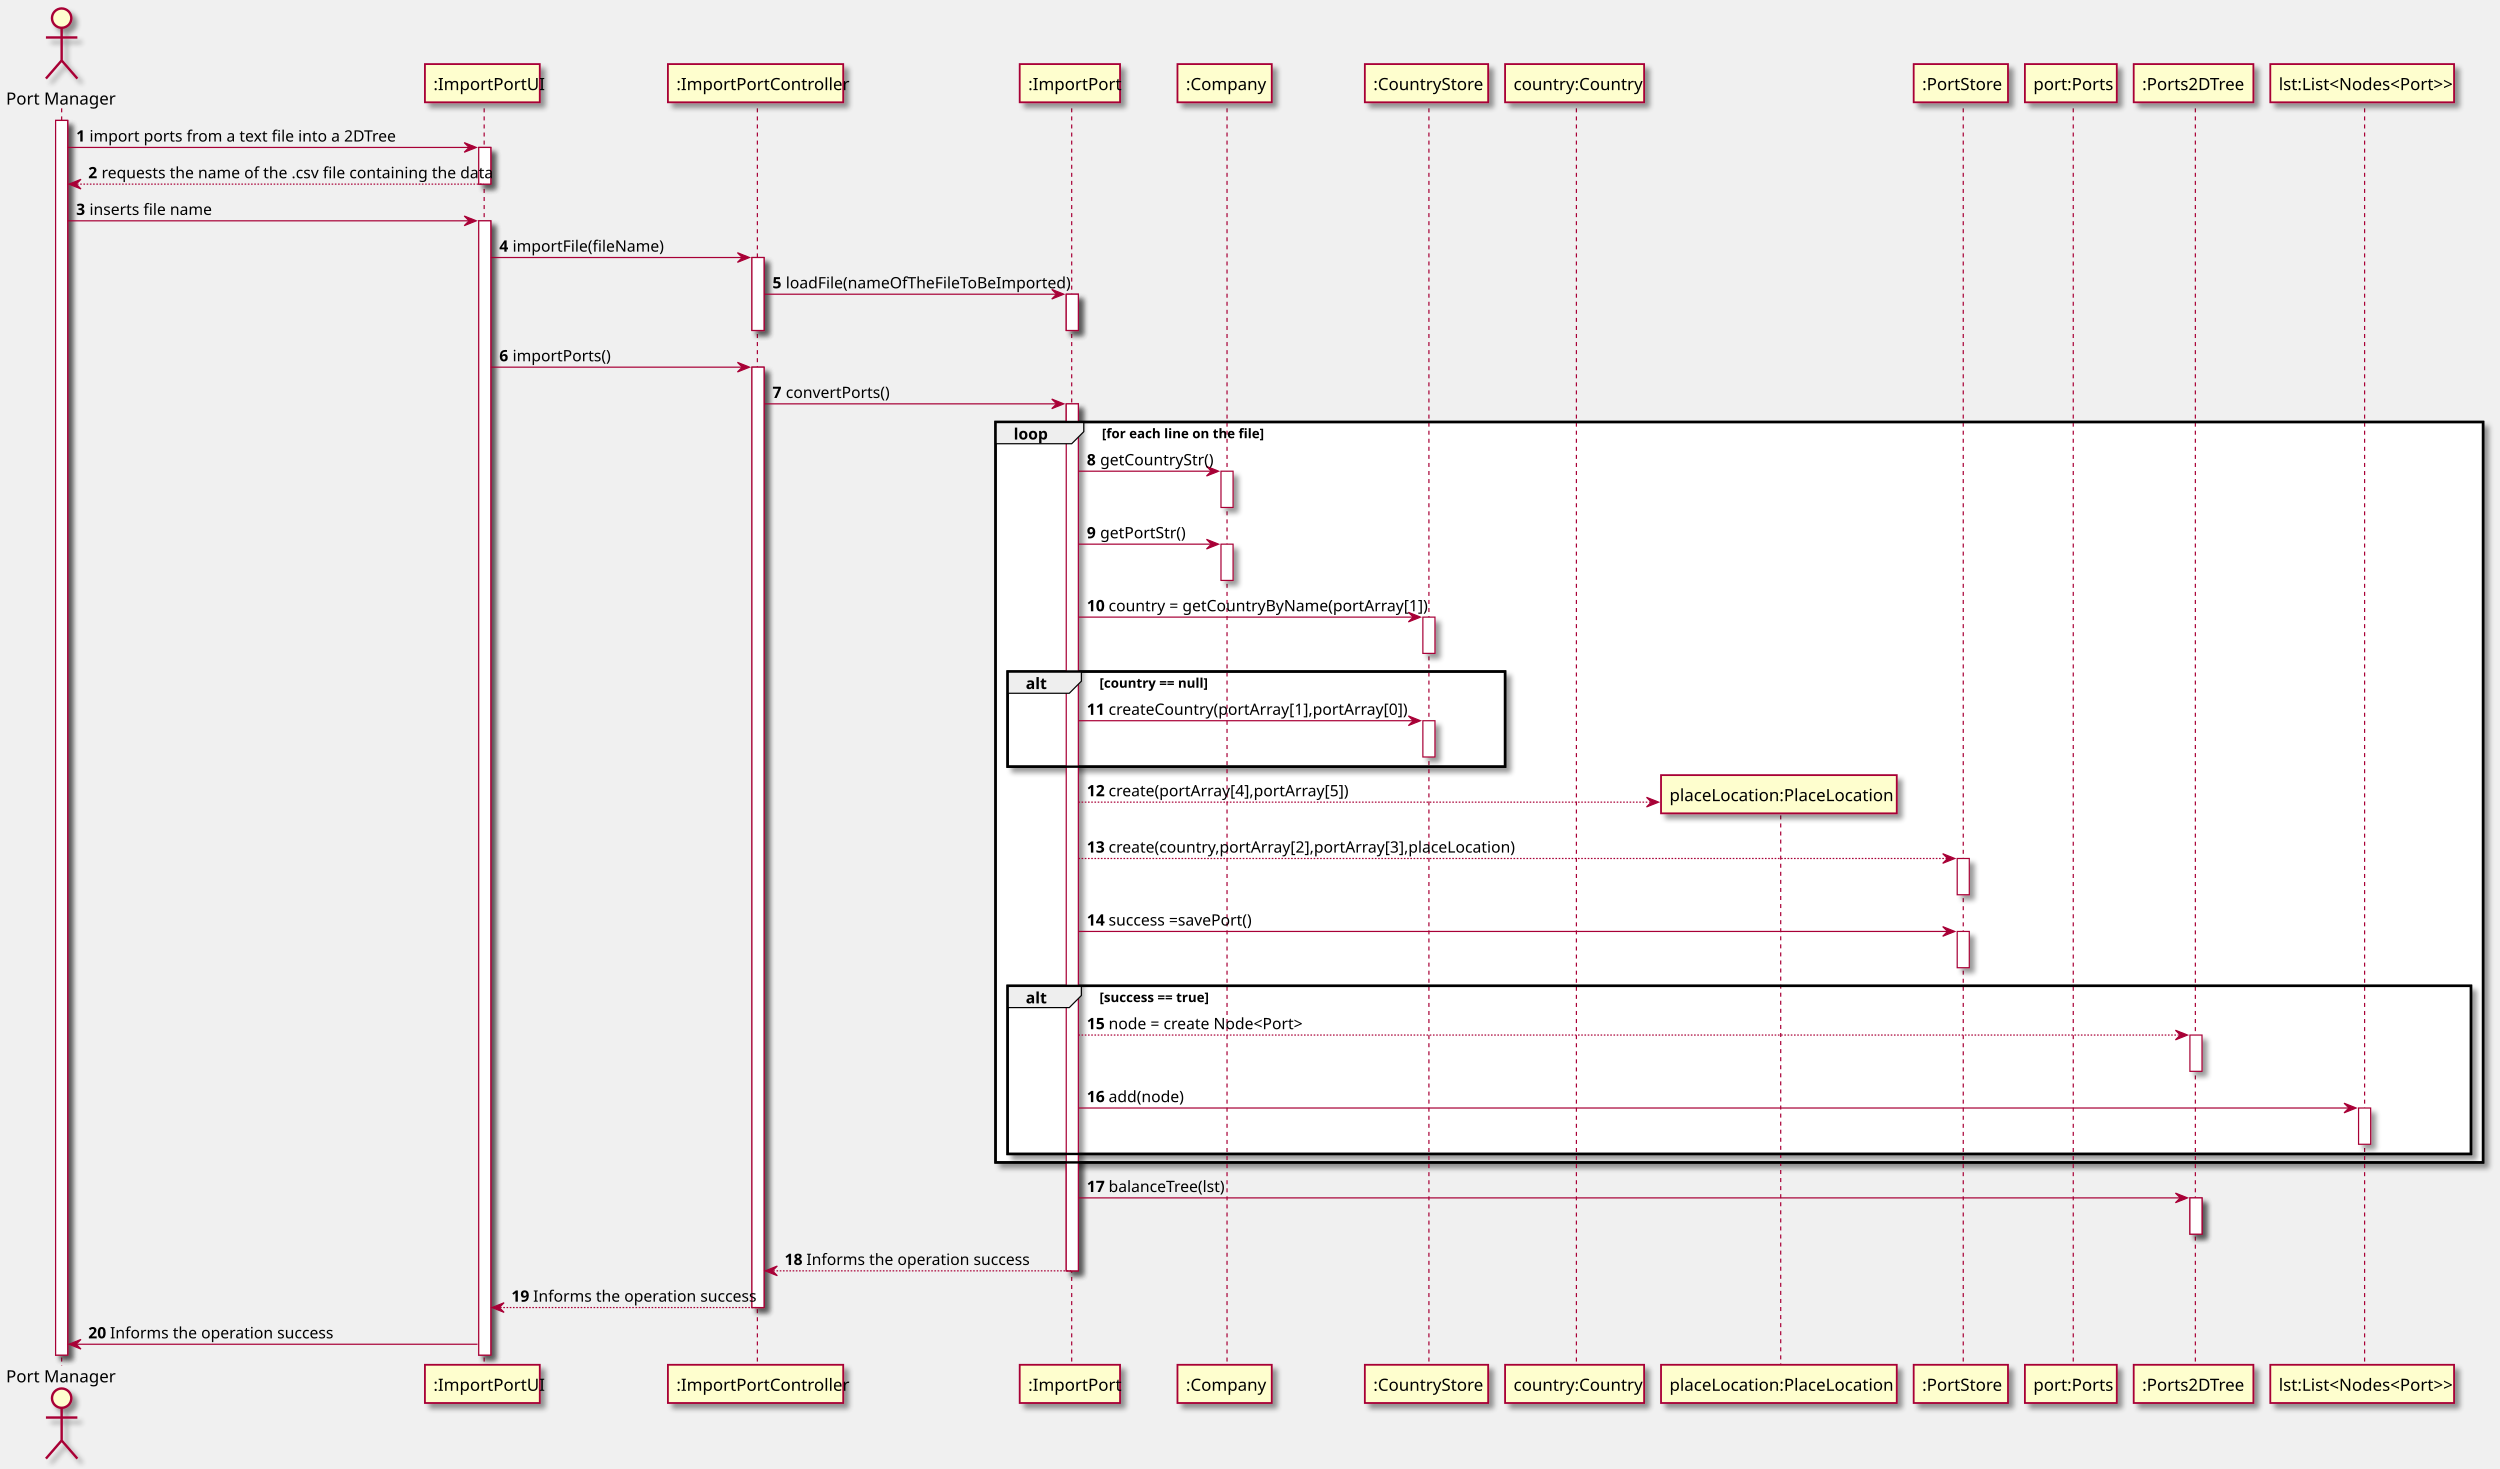
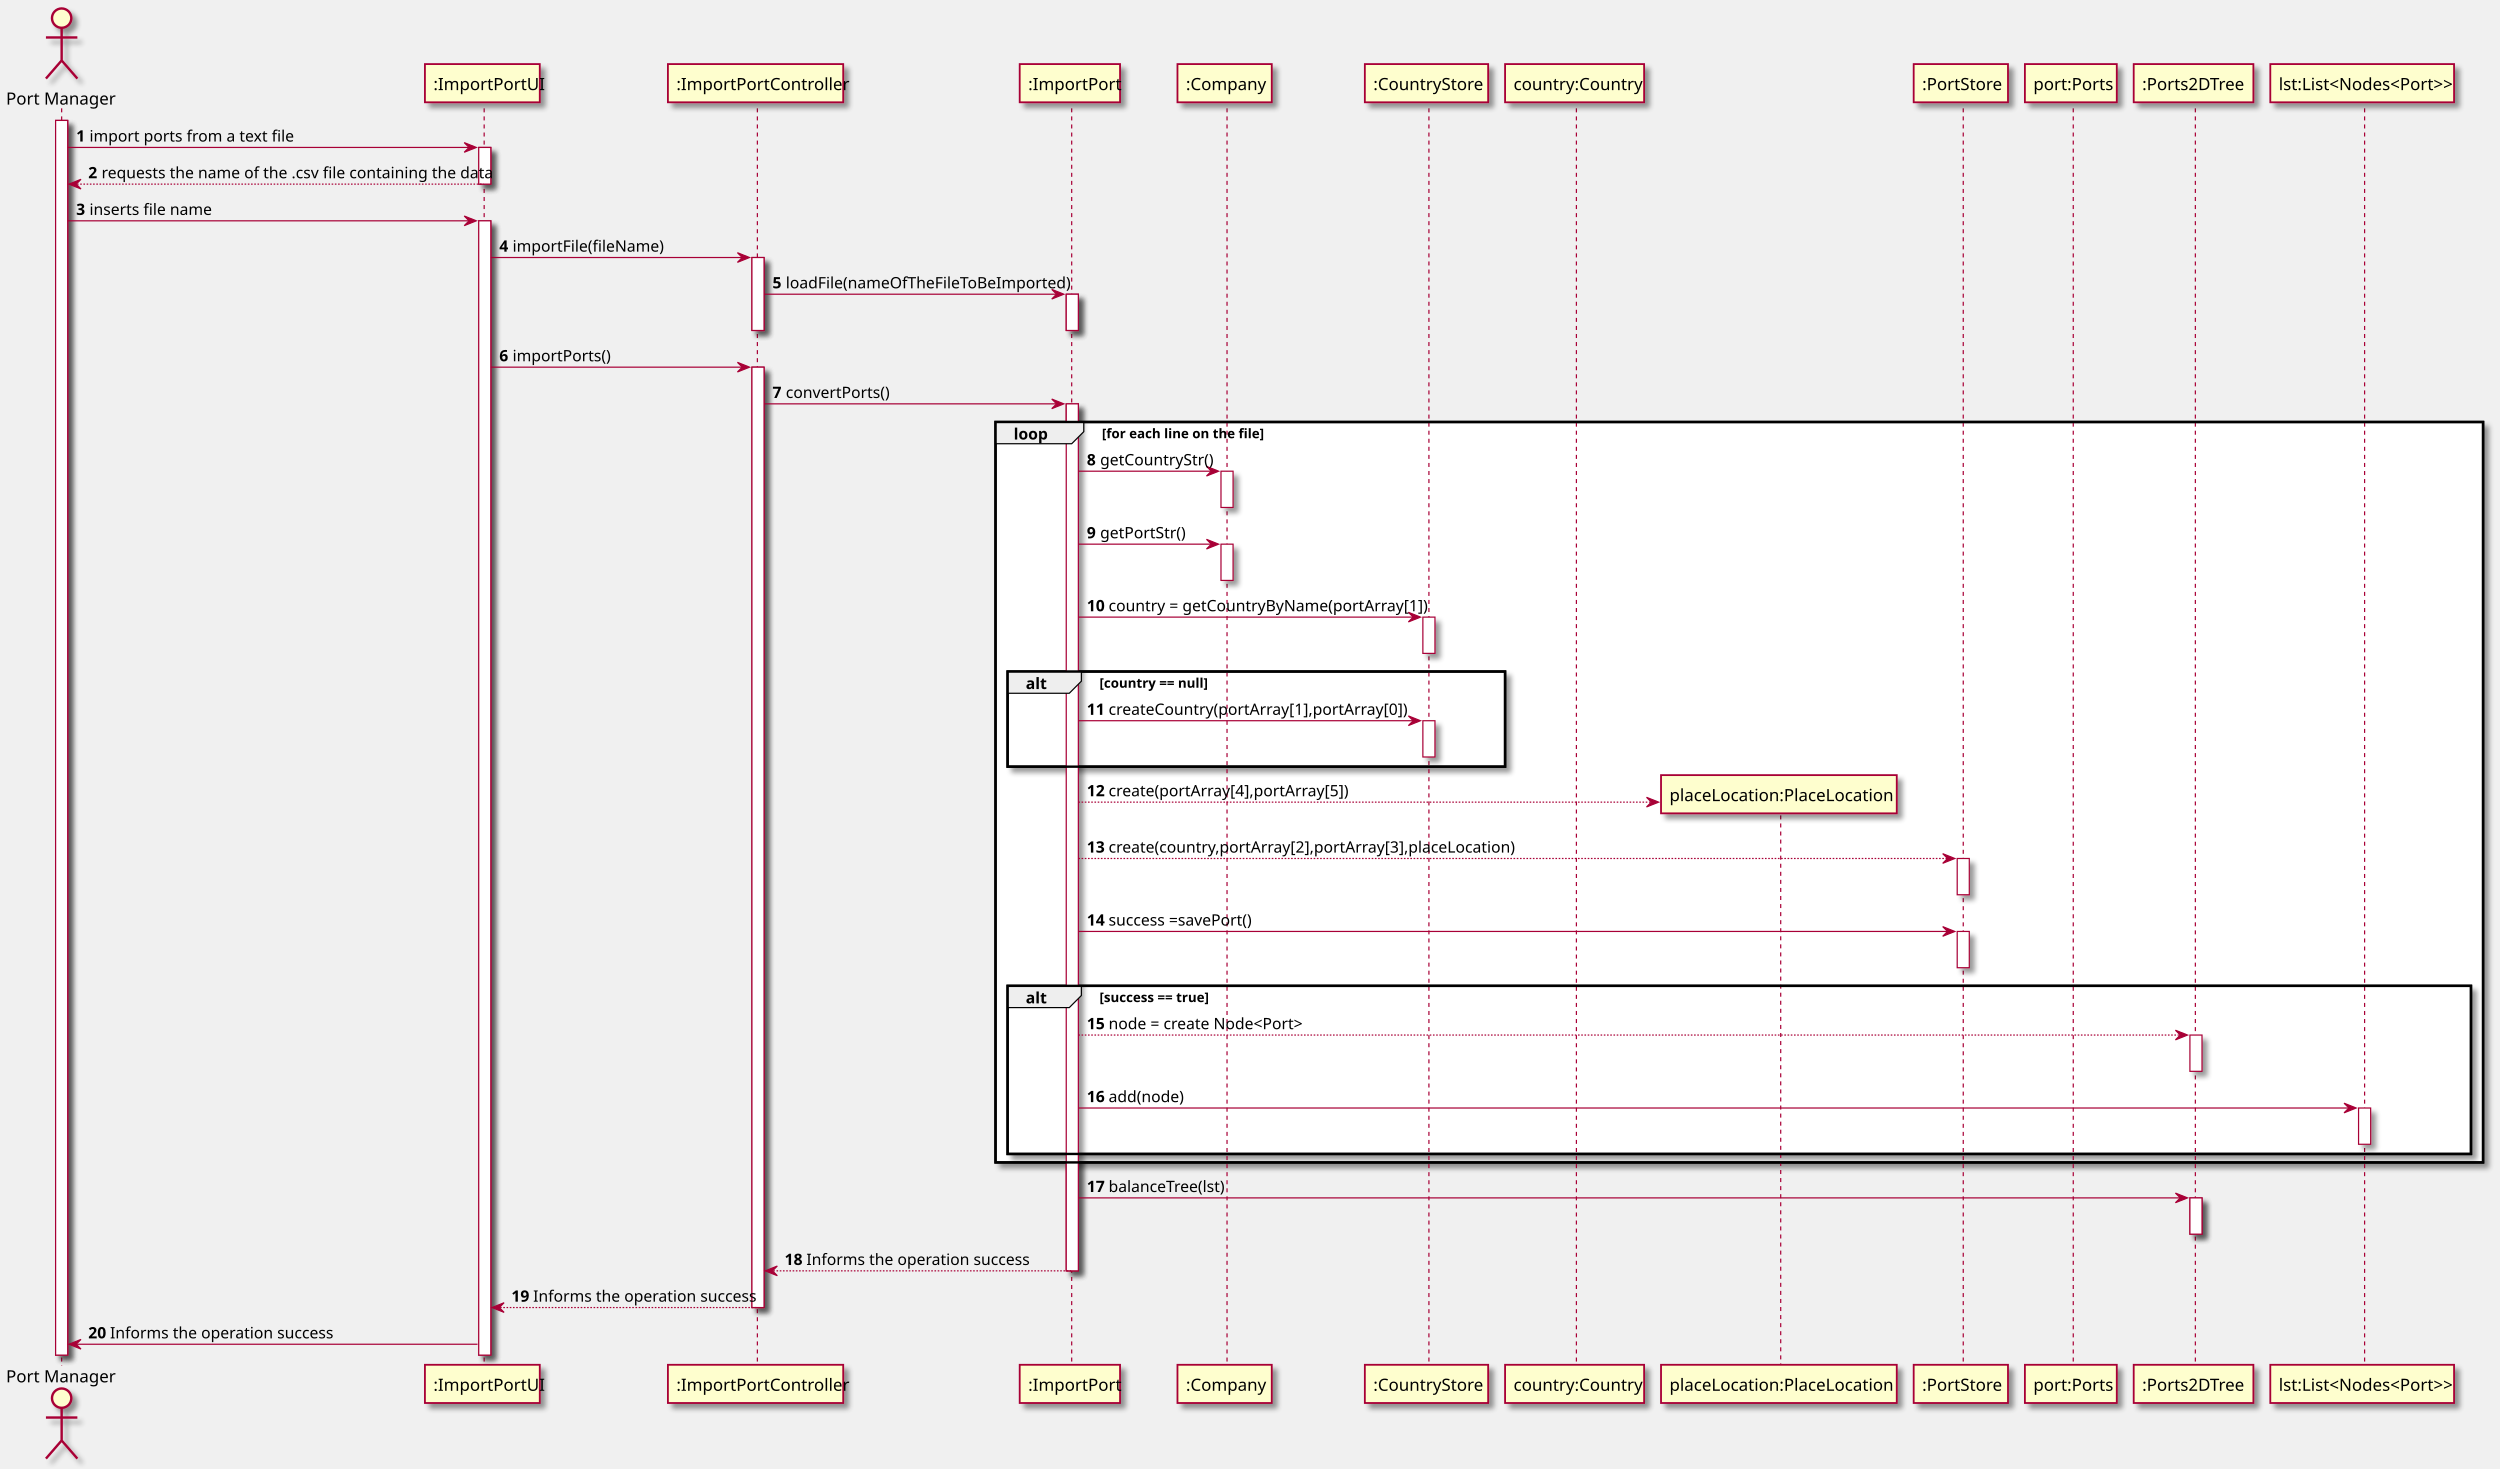
<svg xmlns="http://www.w3.org/2000/svg" contentScriptType="application/ecmascript" contentStyleType="text/css" height="1822.5px" preserveAspectRatio="none" style="width:3102px;height:1822px;" version="1.1" viewBox="0 0 3102 1822" width="3102px" zoomAndPan="magnify">
  <defs>
-     <filter height="300%" id="fve5o2bf46f5r" width="300%" x="-1" y="-1">
+     <filter height="300%" id="f1p1z1nt3ghb66" width="300%" x="-1" y="-1">
      <feGaussianBlur result="blurOut" stdDeviation="3.0" />
      <feColorMatrix in="blurOut" result="blurOut2" type="matrix" values="0 0 0 0 0 0 0 0 0 0 0 0 0 0 0 0 0 0 .4 0" />
      <feOffset dx="6.0" dy="6.0" in="blurOut2" result="blurOut3" />
      <feBlend in="SourceGraphic" in2="blurOut3" mode="normal" />
    </filter>
  </defs>
  <g>
-     <rect fill="#FFFFFF" filter="url(#fve5o2bf46f5r)" height="1532.016" style="stroke:#A80036;stroke-width:1.5;" width="15" x="69" y="149.414" />
-     <rect fill="#FFFFFF" filter="url(#fve5o2bf46f5r)" height="45.527" style="stroke:#A80036;stroke-width:1.5;" width="15" x="594" y="182.941" />
-     <rect fill="#FFFFFF" filter="url(#fve5o2bf46f5r)" height="1407.434" style="stroke:#A80036;stroke-width:1.5;" width="15" x="594" y="273.996" />
-     <rect fill="#FFFFFF" filter="url(#fve5o2bf46f5r)" height="90.527" style="stroke:#A80036;stroke-width:1.5;" width="15" x="933" y="319.523" />
-     <rect fill="#FFFFFF" filter="url(#fve5o2bf46f5r)" height="1166.824" style="stroke:#A80036;stroke-width:1.5;" width="15" x="933" y="455.578" />
-     <rect fill="#FFFFFF" filter="url(#fve5o2bf46f5r)" height="45" style="stroke:#A80036;stroke-width:1.5;" width="15" x="1323" y="365.051" />
-     <rect fill="#FFFFFF" filter="url(#fve5o2bf46f5r)" height="1075.77" style="stroke:#A80036;stroke-width:1.5;" width="15" x="1323" y="501.106" />
-     <rect fill="#FFFFFF" filter="url(#fve5o2bf46f5r)" height="45" style="stroke:#A80036;stroke-width:1.5;" width="15" x="1515" y="584.66" />
-     <rect fill="#FFFFFF" filter="url(#fve5o2bf46f5r)" height="45" style="stroke:#A80036;stroke-width:1.5;" width="15" x="1515" y="675.188" />
-     <rect fill="#FFFFFF" filter="url(#fve5o2bf46f5r)" height="45" style="stroke:#A80036;stroke-width:1.5;" width="15" x="1765.5" y="765.715" />
-     <rect fill="#FFFFFF" filter="url(#fve5o2bf46f5r)" height="45" style="stroke:#A80036;stroke-width:1.5;" width="15" x="1765.5" y="894.269" />
-     <rect fill="#FFFFFF" filter="url(#fve5o2bf46f5r)" height="45" style="stroke:#A80036;stroke-width:1.5;" width="15" x="2428.5" y="1065.211" />
-     <rect fill="#FFFFFF" filter="url(#fve5o2bf46f5r)" height="45" style="stroke:#A80036;stroke-width:1.5;" width="15" x="2428.5" y="1155.738" />
-     <rect fill="#FFFFFF" filter="url(#fve5o2bf46f5r)" height="45" style="stroke:#A80036;stroke-width:1.5;" width="15" x="2717.25" y="1284.293" />
-     <rect fill="#FFFFFF" filter="url(#fve5o2bf46f5r)" height="45" style="stroke:#A80036;stroke-width:1.5;" width="15" x="2717.25" y="1486.348" />
-     <rect fill="#FFFFFF" filter="url(#fve5o2bf46f5r)" height="45" style="stroke:#A80036;stroke-width:1.5;" width="15" x="2926.5" y="1374.82" />
-     <rect fill="#FFFFFF" filter="url(#fve5o2bf46f5r)" height="918.715" style="stroke:#000000;stroke-width:3.0;" width="1845.75" x="1235.25" y="523.606" />
-     <rect fill="#FFFFFF" filter="url(#fve5o2bf46f5r)" height="118.055" style="stroke:#000000;stroke-width:3.0;" width="617.25" x="1250.25" y="833.215" />
-     <rect fill="#FFFFFF" filter="url(#fve5o2bf46f5r)" height="208.582" style="stroke:#000000;stroke-width:3.0;" width="1815.75" x="1250.25" y="1223.238" />
+     <rect fill="#FFFFFF" filter="url(#f1p1z1nt3ghb66)" height="1532.016" style="stroke:#A80036;stroke-width:1.5;" width="15" x="69" y="149.414" />
+     <rect fill="#FFFFFF" filter="url(#f1p1z1nt3ghb66)" height="45.527" style="stroke:#A80036;stroke-width:1.5;" width="15" x="594" y="182.941" />
+     <rect fill="#FFFFFF" filter="url(#f1p1z1nt3ghb66)" height="1407.434" style="stroke:#A80036;stroke-width:1.5;" width="15" x="594" y="273.996" />
+     <rect fill="#FFFFFF" filter="url(#f1p1z1nt3ghb66)" height="90.527" style="stroke:#A80036;stroke-width:1.5;" width="15" x="933" y="319.523" />
+     <rect fill="#FFFFFF" filter="url(#f1p1z1nt3ghb66)" height="1166.824" style="stroke:#A80036;stroke-width:1.5;" width="15" x="933" y="455.578" />
+     <rect fill="#FFFFFF" filter="url(#f1p1z1nt3ghb66)" height="45" style="stroke:#A80036;stroke-width:1.5;" width="15" x="1323" y="365.051" />
+     <rect fill="#FFFFFF" filter="url(#f1p1z1nt3ghb66)" height="1075.77" style="stroke:#A80036;stroke-width:1.5;" width="15" x="1323" y="501.106" />
+     <rect fill="#FFFFFF" filter="url(#f1p1z1nt3ghb66)" height="45" style="stroke:#A80036;stroke-width:1.5;" width="15" x="1515" y="584.66" />
+     <rect fill="#FFFFFF" filter="url(#f1p1z1nt3ghb66)" height="45" style="stroke:#A80036;stroke-width:1.5;" width="15" x="1515" y="675.188" />
+     <rect fill="#FFFFFF" filter="url(#f1p1z1nt3ghb66)" height="45" style="stroke:#A80036;stroke-width:1.5;" width="15" x="1765.5" y="765.715" />
+     <rect fill="#FFFFFF" filter="url(#f1p1z1nt3ghb66)" height="45" style="stroke:#A80036;stroke-width:1.5;" width="15" x="1765.5" y="894.269" />
+     <rect fill="#FFFFFF" filter="url(#f1p1z1nt3ghb66)" height="45" style="stroke:#A80036;stroke-width:1.5;" width="15" x="2428.5" y="1065.211" />
+     <rect fill="#FFFFFF" filter="url(#f1p1z1nt3ghb66)" height="45" style="stroke:#A80036;stroke-width:1.5;" width="15" x="2428.5" y="1155.738" />
+     <rect fill="#FFFFFF" filter="url(#f1p1z1nt3ghb66)" height="45" style="stroke:#A80036;stroke-width:1.5;" width="15" x="2717.25" y="1284.293" />
+     <rect fill="#FFFFFF" filter="url(#f1p1z1nt3ghb66)" height="45" style="stroke:#A80036;stroke-width:1.5;" width="15" x="2717.25" y="1486.348" />
+     <rect fill="#FFFFFF" filter="url(#f1p1z1nt3ghb66)" height="45" style="stroke:#A80036;stroke-width:1.5;" width="15" x="2926.5" y="1374.82" />
+     <rect fill="#FFFFFF" filter="url(#f1p1z1nt3ghb66)" height="918.715" style="stroke:#000000;stroke-width:3.0;" width="1845.75" x="1235.25" y="523.606" />
+     <rect fill="#FFFFFF" filter="url(#f1p1z1nt3ghb66)" height="118.055" style="stroke:#000000;stroke-width:3.0;" width="617.25" x="1250.25" y="833.215" />
+     <rect fill="#FFFFFF" filter="url(#f1p1z1nt3ghb66)" height="208.582" style="stroke:#000000;stroke-width:3.0;" width="1815.75" x="1250.25" y="1223.238" />
    <line style="stroke:#A80036;stroke-width:1.5;stroke-dasharray:5.0,5.0;" x1="76.5" x2="76.5" y1="134.414" y2="1694.93" />
    <line style="stroke:#A80036;stroke-width:1.5;stroke-dasharray:5.0,5.0;" x1="600.75" x2="600.75" y1="134.414" y2="1694.93" />
    <line style="stroke:#A80036;stroke-width:1.5;stroke-dasharray:5.0,5.0;" x1="939.75" x2="939.75" y1="134.414" y2="1694.93" />
    <line style="stroke:#A80036;stroke-width:1.5;stroke-dasharray:5.0,5.0;" x1="1329.75" x2="1329.75" y1="134.414" y2="1694.93" />
    <line style="stroke:#A80036;stroke-width:1.5;stroke-dasharray:5.0,5.0;" x1="1522.5" x2="1522.5" y1="134.414" y2="1694.93" />
    <line style="stroke:#A80036;stroke-width:1.5;stroke-dasharray:5.0,5.0;" x1="1773" x2="1773" y1="134.414" y2="1694.93" />
    <line style="stroke:#A80036;stroke-width:1.5;stroke-dasharray:5.0,5.0;" x1="1956" x2="1956" y1="134.414" y2="1694.93" />
    <line style="stroke:#A80036;stroke-width:1.5;stroke-dasharray:5.0,5.0;" x1="2209.5" x2="2209.5" y1="1011.727" y2="1694.93" />
    <line style="stroke:#A80036;stroke-width:1.5;stroke-dasharray:5.0,5.0;" x1="2436" x2="2436" y1="134.414" y2="1694.93" />
    <line style="stroke:#A80036;stroke-width:1.5;stroke-dasharray:5.0,5.0;" x1="2572.5" x2="2572.5" y1="134.414" y2="1694.93" />
    <line style="stroke:#A80036;stroke-width:1.5;stroke-dasharray:5.0,5.0;" x1="2724" x2="2724" y1="134.414" y2="1694.93" />
    <line style="stroke:#A80036;stroke-width:1.5;stroke-dasharray:5.0,5.0;" x1="2934" x2="2934" y1="134.414" y2="1694.93" />
    <text fill="#000000" font-family="sans-serif" font-size="21" lengthAdjust="spacing" textLength="129" x="7.5" y="129.8">Port Manager</text>
-     <ellipse cx="76.5" cy="22.5" fill="#FEFECE" filter="url(#fve5o2bf46f5r)" rx="12" ry="12" style="stroke:#A80036;stroke-width:3.0;" />
-     <path d="M76.5,34.5 L76.5,75 M57,46.5 L96,46.5 M76.5,75 L57,97.5 M76.5,75 L96,97.5 " fill="none" filter="url(#fve5o2bf46f5r)" style="stroke:#A80036;stroke-width:3.0;" />
+     <ellipse cx="76.5" cy="22.5" fill="#FEFECE" filter="url(#f1p1z1nt3ghb66)" rx="12" ry="12" style="stroke:#A80036;stroke-width:3.0;" />
+     <path d="M76.5,34.5 L76.5,75 M57,46.5 L96,46.5 M76.5,75 L57,97.5 M76.5,75 L96,97.5 " fill="none" filter="url(#f1p1z1nt3ghb66)" style="stroke:#A80036;stroke-width:3.0;" />
    <text fill="#000000" font-family="sans-serif" font-size="21" lengthAdjust="spacing" textLength="129" x="7.5" y="1715.229">Port Manager</text>
-     <ellipse cx="76.5" cy="1734.844" fill="#FEFECE" filter="url(#fve5o2bf46f5r)" rx="12" ry="12" style="stroke:#A80036;stroke-width:3.0;" />
-     <path d="M76.5,1746.844 L76.5,1787.344 M57,1758.844 L96,1758.844 M76.5,1787.344 L57,1809.844 M76.5,1787.344 L96,1809.844 " fill="none" filter="url(#fve5o2bf46f5r)" style="stroke:#A80036;stroke-width:3.0;" />
-     <rect fill="#FEFECE" filter="url(#fve5o2bf46f5r)" height="47.414" style="stroke:#A80036;stroke-width:2.25;" width="142.5" x="527.25" y="79.5" />
+     <ellipse cx="76.5" cy="1734.844" fill="#FEFECE" filter="url(#f1p1z1nt3ghb66)" rx="12" ry="12" style="stroke:#A80036;stroke-width:3.0;" />
+     <path d="M76.5,1746.844 L76.5,1787.344 M57,1758.844 L96,1758.844 M76.5,1787.344 L57,1809.844 M76.5,1787.344 L96,1809.844 " fill="none" filter="url(#f1p1z1nt3ghb66)" style="stroke:#A80036;stroke-width:3.0;" />
+     <rect fill="#FEFECE" filter="url(#f1p1z1nt3ghb66)" height="47.414" style="stroke:#A80036;stroke-width:2.25;" width="142.5" x="527.25" y="79.5" />
    <text fill="#000000" font-family="sans-serif" font-size="21" lengthAdjust="spacing" textLength="121.5" x="537.75" y="111.8">:ImportPortUI</text>
-     <rect fill="#FEFECE" filter="url(#fve5o2bf46f5r)" height="47.414" style="stroke:#A80036;stroke-width:2.25;" width="142.5" x="527.25" y="1693.43" />
+     <rect fill="#FEFECE" filter="url(#f1p1z1nt3ghb66)" height="47.414" style="stroke:#A80036;stroke-width:2.25;" width="142.5" x="527.25" y="1693.43" />
    <text fill="#000000" font-family="sans-serif" font-size="21" lengthAdjust="spacing" textLength="121.5" x="537.75" y="1725.729">:ImportPortUI</text>
-     <rect fill="#FEFECE" filter="url(#fve5o2bf46f5r)" height="47.414" style="stroke:#A80036;stroke-width:2.25;" width="217.5" x="828.75" y="79.5" />
+     <rect fill="#FEFECE" filter="url(#f1p1z1nt3ghb66)" height="47.414" style="stroke:#A80036;stroke-width:2.25;" width="217.5" x="828.75" y="79.5" />
    <text fill="#000000" font-family="sans-serif" font-size="21" lengthAdjust="spacing" textLength="196.5" x="839.25" y="111.8">:ImportPortController</text>
-     <rect fill="#FEFECE" filter="url(#fve5o2bf46f5r)" height="47.414" style="stroke:#A80036;stroke-width:2.25;" width="217.5" x="828.75" y="1693.43" />
+     <rect fill="#FEFECE" filter="url(#f1p1z1nt3ghb66)" height="47.414" style="stroke:#A80036;stroke-width:2.25;" width="217.5" x="828.75" y="1693.43" />
    <text fill="#000000" font-family="sans-serif" font-size="21" lengthAdjust="spacing" textLength="196.5" x="839.25" y="1725.729">:ImportPortController</text>
-     <rect fill="#FEFECE" filter="url(#fve5o2bf46f5r)" height="47.414" style="stroke:#A80036;stroke-width:2.25;" width="124.5" x="1265.25" y="79.5" />
+     <rect fill="#FEFECE" filter="url(#f1p1z1nt3ghb66)" height="47.414" style="stroke:#A80036;stroke-width:2.25;" width="124.5" x="1265.25" y="79.5" />
    <text fill="#000000" font-family="sans-serif" font-size="21" lengthAdjust="spacing" textLength="103.5" x="1275.75" y="111.8">:ImportPort</text>
-     <rect fill="#FEFECE" filter="url(#fve5o2bf46f5r)" height="47.414" style="stroke:#A80036;stroke-width:2.25;" width="124.5" x="1265.25" y="1693.43" />
+     <rect fill="#FEFECE" filter="url(#f1p1z1nt3ghb66)" height="47.414" style="stroke:#A80036;stroke-width:2.25;" width="124.5" x="1265.25" y="1693.43" />
    <text fill="#000000" font-family="sans-serif" font-size="21" lengthAdjust="spacing" textLength="103.5" x="1275.75" y="1725.729">:ImportPort</text>
-     <rect fill="#FEFECE" filter="url(#fve5o2bf46f5r)" height="47.414" style="stroke:#A80036;stroke-width:2.25;" width="117" x="1461" y="79.5" />
+     <rect fill="#FEFECE" filter="url(#f1p1z1nt3ghb66)" height="47.414" style="stroke:#A80036;stroke-width:2.25;" width="117" x="1461" y="79.5" />
    <text fill="#000000" font-family="sans-serif" font-size="21" lengthAdjust="spacing" textLength="96" x="1471.5" y="111.8">:Company</text>
-     <rect fill="#FEFECE" filter="url(#fve5o2bf46f5r)" height="47.414" style="stroke:#A80036;stroke-width:2.25;" width="117" x="1461" y="1693.43" />
+     <rect fill="#FEFECE" filter="url(#f1p1z1nt3ghb66)" height="47.414" style="stroke:#A80036;stroke-width:2.25;" width="117" x="1461" y="1693.43" />
    <text fill="#000000" font-family="sans-serif" font-size="21" lengthAdjust="spacing" textLength="96" x="1471.5" y="1725.729">:Company</text>
-     <rect fill="#FEFECE" filter="url(#fve5o2bf46f5r)" height="47.414" style="stroke:#A80036;stroke-width:2.25;" width="153" x="1693.5" y="79.5" />
+     <rect fill="#FEFECE" filter="url(#f1p1z1nt3ghb66)" height="47.414" style="stroke:#A80036;stroke-width:2.25;" width="153" x="1693.5" y="79.5" />
    <text fill="#000000" font-family="sans-serif" font-size="21" lengthAdjust="spacing" textLength="132" x="1704" y="111.8">:CountryStore</text>
-     <rect fill="#FEFECE" filter="url(#fve5o2bf46f5r)" height="47.414" style="stroke:#A80036;stroke-width:2.25;" width="153" x="1693.5" y="1693.43" />
+     <rect fill="#FEFECE" filter="url(#f1p1z1nt3ghb66)" height="47.414" style="stroke:#A80036;stroke-width:2.25;" width="153" x="1693.5" y="1693.43" />
    <text fill="#000000" font-family="sans-serif" font-size="21" lengthAdjust="spacing" textLength="132" x="1704" y="1725.729">:CountryStore</text>
-     <rect fill="#FEFECE" filter="url(#fve5o2bf46f5r)" height="47.414" style="stroke:#A80036;stroke-width:2.25;" width="172.5" x="1867.5" y="79.5" />
+     <rect fill="#FEFECE" filter="url(#f1p1z1nt3ghb66)" height="47.414" style="stroke:#A80036;stroke-width:2.25;" width="172.5" x="1867.5" y="79.5" />
    <text fill="#000000" font-family="sans-serif" font-size="21" lengthAdjust="spacing" textLength="151.5" x="1878" y="111.8">country:Country</text>
-     <rect fill="#FEFECE" filter="url(#fve5o2bf46f5r)" height="47.414" style="stroke:#A80036;stroke-width:2.25;" width="172.5" x="1867.5" y="1693.43" />
+     <rect fill="#FEFECE" filter="url(#f1p1z1nt3ghb66)" height="47.414" style="stroke:#A80036;stroke-width:2.25;" width="172.5" x="1867.5" y="1693.43" />
    <text fill="#000000" font-family="sans-serif" font-size="21" lengthAdjust="spacing" textLength="151.5" x="1878" y="1725.729">country:Country</text>
-     <rect fill="#FEFECE" filter="url(#fve5o2bf46f5r)" height="47.414" style="stroke:#A80036;stroke-width:2.25;" width="292.5" x="2061" y="1693.43" />
+     <rect fill="#FEFECE" filter="url(#f1p1z1nt3ghb66)" height="47.414" style="stroke:#A80036;stroke-width:2.25;" width="292.5" x="2061" y="1693.43" />
    <text fill="#000000" font-family="sans-serif" font-size="21" lengthAdjust="spacing" textLength="271.5" x="2071.5" y="1725.729">placeLocation:PlaceLocation</text>
-     <rect fill="#FEFECE" filter="url(#fve5o2bf46f5r)" height="47.414" style="stroke:#A80036;stroke-width:2.25;" width="117" x="2374.5" y="79.5" />
+     <rect fill="#FEFECE" filter="url(#f1p1z1nt3ghb66)" height="47.414" style="stroke:#A80036;stroke-width:2.25;" width="117" x="2374.5" y="79.5" />
    <text fill="#000000" font-family="sans-serif" font-size="21" lengthAdjust="spacing" textLength="96" x="2385" y="111.8">:PortStore</text>
-     <rect fill="#FEFECE" filter="url(#fve5o2bf46f5r)" height="47.414" style="stroke:#A80036;stroke-width:2.25;" width="117" x="2374.5" y="1693.43" />
+     <rect fill="#FEFECE" filter="url(#f1p1z1nt3ghb66)" height="47.414" style="stroke:#A80036;stroke-width:2.25;" width="117" x="2374.5" y="1693.43" />
    <text fill="#000000" font-family="sans-serif" font-size="21" lengthAdjust="spacing" textLength="96" x="2385" y="1725.729">:PortStore</text>
-     <rect fill="#FEFECE" filter="url(#fve5o2bf46f5r)" height="47.414" style="stroke:#A80036;stroke-width:2.25;" width="114" x="2512.5" y="79.5" />
+     <rect fill="#FEFECE" filter="url(#f1p1z1nt3ghb66)" height="47.414" style="stroke:#A80036;stroke-width:2.25;" width="114" x="2512.5" y="79.5" />
    <text fill="#000000" font-family="sans-serif" font-size="21" lengthAdjust="spacing" textLength="93" x="2523" y="111.8">port:Ports</text>
-     <rect fill="#FEFECE" filter="url(#fve5o2bf46f5r)" height="47.414" style="stroke:#A80036;stroke-width:2.25;" width="114" x="2512.5" y="1693.43" />
+     <rect fill="#FEFECE" filter="url(#f1p1z1nt3ghb66)" height="47.414" style="stroke:#A80036;stroke-width:2.25;" width="114" x="2512.5" y="1693.43" />
    <text fill="#000000" font-family="sans-serif" font-size="21" lengthAdjust="spacing" textLength="93" x="2523" y="1725.729">port:Ports</text>
-     <rect fill="#FEFECE" filter="url(#fve5o2bf46f5r)" height="47.414" style="stroke:#A80036;stroke-width:2.25;" width="148.5" x="2647.5" y="79.5" />
+     <rect fill="#FEFECE" filter="url(#f1p1z1nt3ghb66)" height="47.414" style="stroke:#A80036;stroke-width:2.25;" width="148.5" x="2647.5" y="79.5" />
    <text fill="#000000" font-family="sans-serif" font-size="21" lengthAdjust="spacing" textLength="127.5" x="2658" y="111.8">:Ports2DTree</text>
-     <rect fill="#FEFECE" filter="url(#fve5o2bf46f5r)" height="47.414" style="stroke:#A80036;stroke-width:2.25;" width="148.5" x="2647.5" y="1693.43" />
+     <rect fill="#FEFECE" filter="url(#f1p1z1nt3ghb66)" height="47.414" style="stroke:#A80036;stroke-width:2.25;" width="148.5" x="2647.5" y="1693.43" />
    <text fill="#000000" font-family="sans-serif" font-size="21" lengthAdjust="spacing" textLength="127.5" x="2658" y="1725.729">:Ports2DTree</text>
-     <rect fill="#FEFECE" filter="url(#fve5o2bf46f5r)" height="47.414" style="stroke:#A80036;stroke-width:2.25;" width="228" x="2817" y="79.5" />
+     <rect fill="#FEFECE" filter="url(#f1p1z1nt3ghb66)" height="47.414" style="stroke:#A80036;stroke-width:2.25;" width="228" x="2817" y="79.5" />
    <text fill="#000000" font-family="sans-serif" font-size="21" lengthAdjust="spacing" textLength="207" x="2827.5" y="111.8">lst:List&lt;Nodes&lt;Port&gt;&gt;</text>
-     <rect fill="#FEFECE" filter="url(#fve5o2bf46f5r)" height="47.414" style="stroke:#A80036;stroke-width:2.25;" width="228" x="2817" y="1693.43" />
+     <rect fill="#FEFECE" filter="url(#f1p1z1nt3ghb66)" height="47.414" style="stroke:#A80036;stroke-width:2.25;" width="228" x="2817" y="1693.43" />
    <text fill="#000000" font-family="sans-serif" font-size="21" lengthAdjust="spacing" textLength="207" x="2827.5" y="1725.729">lst:List&lt;Nodes&lt;Port&gt;&gt;</text>
-     <rect fill="#FFFFFF" filter="url(#fve5o2bf46f5r)" height="1532.016" style="stroke:#A80036;stroke-width:1.5;" width="15" x="69" y="149.414" />
-     <rect fill="#FFFFFF" filter="url(#fve5o2bf46f5r)" height="45.527" style="stroke:#A80036;stroke-width:1.5;" width="15" x="594" y="182.941" />
-     <rect fill="#FFFFFF" filter="url(#fve5o2bf46f5r)" height="1407.434" style="stroke:#A80036;stroke-width:1.5;" width="15" x="594" y="273.996" />
-     <rect fill="#FFFFFF" filter="url(#fve5o2bf46f5r)" height="90.527" style="stroke:#A80036;stroke-width:1.5;" width="15" x="933" y="319.523" />
-     <rect fill="#FFFFFF" filter="url(#fve5o2bf46f5r)" height="1166.824" style="stroke:#A80036;stroke-width:1.5;" width="15" x="933" y="455.578" />
-     <rect fill="#FFFFFF" filter="url(#fve5o2bf46f5r)" height="45" style="stroke:#A80036;stroke-width:1.5;" width="15" x="1323" y="365.051" />
-     <rect fill="#FFFFFF" filter="url(#fve5o2bf46f5r)" height="1075.77" style="stroke:#A80036;stroke-width:1.5;" width="15" x="1323" y="501.106" />
-     <rect fill="#FFFFFF" filter="url(#fve5o2bf46f5r)" height="45" style="stroke:#A80036;stroke-width:1.5;" width="15" x="1515" y="584.66" />
-     <rect fill="#FFFFFF" filter="url(#fve5o2bf46f5r)" height="45" style="stroke:#A80036;stroke-width:1.5;" width="15" x="1515" y="675.188" />
-     <rect fill="#FFFFFF" filter="url(#fve5o2bf46f5r)" height="45" style="stroke:#A80036;stroke-width:1.5;" width="15" x="1765.5" y="765.715" />
-     <rect fill="#FFFFFF" filter="url(#fve5o2bf46f5r)" height="45" style="stroke:#A80036;stroke-width:1.5;" width="15" x="1765.5" y="894.269" />
-     <rect fill="#FFFFFF" filter="url(#fve5o2bf46f5r)" height="45" style="stroke:#A80036;stroke-width:1.5;" width="15" x="2428.5" y="1065.211" />
-     <rect fill="#FFFFFF" filter="url(#fve5o2bf46f5r)" height="45" style="stroke:#A80036;stroke-width:1.5;" width="15" x="2428.5" y="1155.738" />
-     <rect fill="#FFFFFF" filter="url(#fve5o2bf46f5r)" height="45" style="stroke:#A80036;stroke-width:1.5;" width="15" x="2717.25" y="1284.293" />
-     <rect fill="#FFFFFF" filter="url(#fve5o2bf46f5r)" height="45" style="stroke:#A80036;stroke-width:1.5;" width="15" x="2717.25" y="1486.348" />
-     <rect fill="#FFFFFF" filter="url(#fve5o2bf46f5r)" height="45" style="stroke:#A80036;stroke-width:1.5;" width="15" x="2926.5" y="1374.82" />
+     <rect fill="#FFFFFF" filter="url(#f1p1z1nt3ghb66)" height="1532.016" style="stroke:#A80036;stroke-width:1.5;" width="15" x="69" y="149.414" />
+     <rect fill="#FFFFFF" filter="url(#f1p1z1nt3ghb66)" height="45.527" style="stroke:#A80036;stroke-width:1.5;" width="15" x="594" y="182.941" />
+     <rect fill="#FFFFFF" filter="url(#f1p1z1nt3ghb66)" height="1407.434" style="stroke:#A80036;stroke-width:1.5;" width="15" x="594" y="273.996" />
+     <rect fill="#FFFFFF" filter="url(#f1p1z1nt3ghb66)" height="90.527" style="stroke:#A80036;stroke-width:1.5;" width="15" x="933" y="319.523" />
+     <rect fill="#FFFFFF" filter="url(#f1p1z1nt3ghb66)" height="1166.824" style="stroke:#A80036;stroke-width:1.5;" width="15" x="933" y="455.578" />
+     <rect fill="#FFFFFF" filter="url(#f1p1z1nt3ghb66)" height="45" style="stroke:#A80036;stroke-width:1.5;" width="15" x="1323" y="365.051" />
+     <rect fill="#FFFFFF" filter="url(#f1p1z1nt3ghb66)" height="1075.77" style="stroke:#A80036;stroke-width:1.5;" width="15" x="1323" y="501.106" />
+     <rect fill="#FFFFFF" filter="url(#f1p1z1nt3ghb66)" height="45" style="stroke:#A80036;stroke-width:1.5;" width="15" x="1515" y="584.66" />
+     <rect fill="#FFFFFF" filter="url(#f1p1z1nt3ghb66)" height="45" style="stroke:#A80036;stroke-width:1.5;" width="15" x="1515" y="675.188" />
+     <rect fill="#FFFFFF" filter="url(#f1p1z1nt3ghb66)" height="45" style="stroke:#A80036;stroke-width:1.5;" width="15" x="1765.5" y="765.715" />
+     <rect fill="#FFFFFF" filter="url(#f1p1z1nt3ghb66)" height="45" style="stroke:#A80036;stroke-width:1.5;" width="15" x="1765.5" y="894.269" />
+     <rect fill="#FFFFFF" filter="url(#f1p1z1nt3ghb66)" height="45" style="stroke:#A80036;stroke-width:1.5;" width="15" x="2428.5" y="1065.211" />
+     <rect fill="#FFFFFF" filter="url(#f1p1z1nt3ghb66)" height="45" style="stroke:#A80036;stroke-width:1.5;" width="15" x="2428.5" y="1155.738" />
+     <rect fill="#FFFFFF" filter="url(#f1p1z1nt3ghb66)" height="45" style="stroke:#A80036;stroke-width:1.5;" width="15" x="2717.25" y="1284.293" />
+     <rect fill="#FFFFFF" filter="url(#f1p1z1nt3ghb66)" height="45" style="stroke:#A80036;stroke-width:1.5;" width="15" x="2717.25" y="1486.348" />
+     <rect fill="#FFFFFF" filter="url(#f1p1z1nt3ghb66)" height="45" style="stroke:#A80036;stroke-width:1.5;" width="15" x="2926.5" y="1374.82" />
    <polygon fill="#A80036" points="576,176.941,591,182.941,576,188.941,582,182.941" style="stroke:#A80036;stroke-width:1.5;" />
    <line style="stroke:#A80036;stroke-width:1.5;" x1="84" x2="585" y1="182.941" y2="182.941" />
    <text fill="#000000" font-family="sans-serif" font-size="19.5" font-weight="bold" lengthAdjust="spacing" textLength="10.5" x="94.5" y="175.657">1</text>
-     <text fill="#000000" font-family="sans-serif" font-size="19.5" lengthAdjust="spacing" textLength="354" x="111" y="175.657">import ports from a text file into a 2DTree</text>
+     <text fill="#000000" font-family="sans-serif" font-size="19.5" lengthAdjust="spacing" textLength="232.5" x="111" y="175.657">import ports from a text file</text>
    <polygon fill="#A80036" points="100.5,222.469,85.5,228.469,100.5,234.469,94.5,228.469" style="stroke:#A80036;stroke-width:1.5;" />
    <line style="stroke:#A80036;stroke-width:1.5;stroke-dasharray:2.0,2.0;" x1="91.5" x2="600" y1="228.469" y2="228.469" />
    <text fill="#000000" font-family="sans-serif" font-size="19.5" font-weight="bold" lengthAdjust="spacing" textLength="10.5" x="109.5" y="221.184">2</text>
    <text fill="#000000" font-family="sans-serif" font-size="19.5" lengthAdjust="spacing" textLength="457.5" x="126" y="221.184">requests the name of the .csv file containing the data</text>
    <polygon fill="#A80036" points="576,267.996,591,273.996,576,279.996,582,273.996" style="stroke:#A80036;stroke-width:1.5;" />
    <line style="stroke:#A80036;stroke-width:1.5;" x1="84" x2="585" y1="273.996" y2="273.996" />
    <text fill="#000000" font-family="sans-serif" font-size="19.5" font-weight="bold" lengthAdjust="spacing" textLength="10.5" x="94.5" y="266.711">3</text>
    <text fill="#000000" font-family="sans-serif" font-size="19.5" lengthAdjust="spacing" textLength="142.5" x="111" y="266.711">inserts file name</text>
    <polygon fill="#A80036" points="915,313.523,930,319.523,915,325.523,921,319.523" style="stroke:#A80036;stroke-width:1.5;" />
    <line style="stroke:#A80036;stroke-width:1.5;" x1="609" x2="924" y1="319.523" y2="319.523" />
    <text fill="#000000" font-family="sans-serif" font-size="19.5" font-weight="bold" lengthAdjust="spacing" textLength="10.5" x="619.5" y="312.239">4</text>
    <text fill="#000000" font-family="sans-serif" font-size="19.5" lengthAdjust="spacing" textLength="172.5" x="636" y="312.239">importFile(fileName)</text>
    <polygon fill="#A80036" points="1305,359.051,1320,365.051,1305,371.051,1311,365.051" style="stroke:#A80036;stroke-width:1.5;" />
    <line style="stroke:#A80036;stroke-width:1.5;" x1="948" x2="1314" y1="365.051" y2="365.051" />
    <text fill="#000000" font-family="sans-serif" font-size="19.5" font-weight="bold" lengthAdjust="spacing" textLength="10.5" x="958.5" y="357.766">5</text>
    <text fill="#000000" font-family="sans-serif" font-size="19.5" lengthAdjust="spacing" textLength="330" x="975" y="357.766">loadFile(nameOfTheFileToBeImported)</text>
    <polygon fill="#A80036" points="915,449.578,930,455.578,915,461.578,921,455.578" style="stroke:#A80036;stroke-width:1.5;" />
    <line style="stroke:#A80036;stroke-width:1.5;" x1="609" x2="924" y1="455.578" y2="455.578" />
    <text fill="#000000" font-family="sans-serif" font-size="19.5" font-weight="bold" lengthAdjust="spacing" textLength="10.5" x="619.5" y="448.293">6</text>
    <text fill="#000000" font-family="sans-serif" font-size="19.5" lengthAdjust="spacing" textLength="112.5" x="636" y="448.293">importPorts()</text>
    <polygon fill="#A80036" points="1305,495.106,1320,501.106,1305,507.106,1311,501.106" style="stroke:#A80036;stroke-width:1.5;" />
    <line style="stroke:#A80036;stroke-width:1.5;" x1="948" x2="1314" y1="501.106" y2="501.106" />
    <text fill="#000000" font-family="sans-serif" font-size="19.5" font-weight="bold" lengthAdjust="spacing" textLength="10.5" x="958.5" y="493.821">7</text>
    <text fill="#000000" font-family="sans-serif" font-size="19.5" lengthAdjust="spacing" textLength="120" x="975" y="493.821">convertPorts()</text>
    <path d="M1235.25,523.606 L1344.75,523.606 L1344.75,535.606 L1329.75,550.606 L1235.25,550.606 L1235.25,523.606 " fill="#EEEEEE" style="stroke:#000000;stroke-width:1.5;" />
    <rect fill="none" height="918.715" style="stroke:#000000;stroke-width:3.0;" width="1845.75" x="1235.25" y="523.606" />
    <text fill="#000000" font-family="sans-serif" font-size="19.5" font-weight="bold" lengthAdjust="spacing" textLength="42" x="1257.75" y="545.348">loop</text>
    <text fill="#000000" font-family="sans-serif" font-size="16.5" font-weight="bold" lengthAdjust="spacing" textLength="201" x="1367.25" y="543.734">[for each line on the file]</text>
    <polygon fill="#A80036" points="1497,578.66,1512,584.66,1497,590.66,1503,584.66" style="stroke:#A80036;stroke-width:1.5;" />
    <line style="stroke:#A80036;stroke-width:1.5;" x1="1338" x2="1506" y1="584.66" y2="584.66" />
    <text fill="#000000" font-family="sans-serif" font-size="19.5" font-weight="bold" lengthAdjust="spacing" textLength="10.5" x="1348.5" y="577.375">8</text>
    <text fill="#000000" font-family="sans-serif" font-size="19.5" lengthAdjust="spacing" textLength="132" x="1365" y="577.375">getCountryStr()</text>
    <polygon fill="#A80036" points="1497,669.188,1512,675.188,1497,681.188,1503,675.188" style="stroke:#A80036;stroke-width:1.5;" />
    <line style="stroke:#A80036;stroke-width:1.5;" x1="1338" x2="1506" y1="675.188" y2="675.188" />
    <text fill="#000000" font-family="sans-serif" font-size="19.5" font-weight="bold" lengthAdjust="spacing" textLength="10.5" x="1348.5" y="667.903">9</text>
    <text fill="#000000" font-family="sans-serif" font-size="19.5" lengthAdjust="spacing" textLength="100.5" x="1365" y="667.903">getPortStr()</text>
    <polygon fill="#A80036" points="1747.5,759.715,1762.5,765.715,1747.5,771.715,1753.5,765.715" style="stroke:#A80036;stroke-width:1.5;" />
    <line style="stroke:#A80036;stroke-width:1.5;" x1="1338" x2="1756.5" y1="765.715" y2="765.715" />
    <text fill="#000000" font-family="sans-serif" font-size="19.5" font-weight="bold" lengthAdjust="spacing" textLength="21" x="1348.5" y="758.43">10</text>
    <text fill="#000000" font-family="sans-serif" font-size="19.5" lengthAdjust="spacing" textLength="372" x="1375.5" y="758.43">country = getCountryByName(portArray[1])</text>
    <path d="M1250.25,833.215 L1341.75,833.215 L1341.75,845.215 L1326.75,860.215 L1250.25,860.215 L1250.25,833.215 " fill="#EEEEEE" style="stroke:#000000;stroke-width:1.5;" />
    <rect fill="none" height="118.055" style="stroke:#000000;stroke-width:3.0;" width="617.25" x="1250.25" y="833.215" />
    <text fill="#000000" font-family="sans-serif" font-size="19.5" font-weight="bold" lengthAdjust="spacing" textLength="24" x="1272.75" y="854.957">alt</text>
    <text fill="#000000" font-family="sans-serif" font-size="16.5" font-weight="bold" lengthAdjust="spacing" textLength="132" x="1364.25" y="853.343">[country == null]</text>
    <polygon fill="#A80036" points="1747.5,888.269,1762.5,894.269,1747.5,900.269,1753.5,894.269" style="stroke:#A80036;stroke-width:1.5;" />
    <line style="stroke:#A80036;stroke-width:1.5;" x1="1338" x2="1756.5" y1="894.269" y2="894.269" />
    <text fill="#000000" font-family="sans-serif" font-size="19.5" font-weight="bold" lengthAdjust="spacing" textLength="21" x="1348.5" y="886.985">11</text>
    <text fill="#000000" font-family="sans-serif" font-size="19.5" lengthAdjust="spacing" textLength="343.5" x="1375.5" y="886.985">createCountry(portArray[1],portArray[0])</text>
    <polygon fill="#A80036" points="2043,989.297,2058,995.297,2043,1001.297,2049,995.297" style="stroke:#A80036;stroke-width:1.5;" />
    <line style="stroke:#A80036;stroke-width:1.5;stroke-dasharray:2.0,2.0;" x1="1338" x2="2052" y1="995.297" y2="995.297" />
    <text fill="#000000" font-family="sans-serif" font-size="19.5" font-weight="bold" lengthAdjust="spacing" textLength="21" x="1348.5" y="988.012">12</text>
    <text fill="#000000" font-family="sans-serif" font-size="19.5" lengthAdjust="spacing" textLength="276" x="1375.5" y="988.012">create(portArray[4],portArray[5])</text>
-     <rect fill="#FEFECE" filter="url(#fve5o2bf46f5r)" height="47.414" style="stroke:#A80036;stroke-width:2.25;" width="292.5" x="2061" y="961.769" />
+     <rect fill="#FEFECE" filter="url(#f1p1z1nt3ghb66)" height="47.414" style="stroke:#A80036;stroke-width:2.25;" width="292.5" x="2061" y="961.769" />
    <text fill="#000000" font-family="sans-serif" font-size="21" lengthAdjust="spacing" textLength="271.5" x="2071.5" y="994.069">placeLocation:PlaceLocation</text>
    <polygon fill="#A80036" points="2410.5,1059.211,2425.5,1065.211,2410.5,1071.211,2416.5,1065.211" style="stroke:#A80036;stroke-width:1.5;" />
    <line style="stroke:#A80036;stroke-width:1.5;stroke-dasharray:2.0,2.0;" x1="1338" x2="2419.5" y1="1065.211" y2="1065.211" />
    <text fill="#000000" font-family="sans-serif" font-size="19.5" font-weight="bold" lengthAdjust="spacing" textLength="21" x="1348.5" y="1057.926">13</text>
    <text fill="#000000" font-family="sans-serif" font-size="19.5" lengthAdjust="spacing" textLength="472.5" x="1375.5" y="1057.926">create(country,portArray[2],portArray[3],placeLocation)</text>
    <polygon fill="#A80036" points="2410.5,1149.738,2425.5,1155.738,2410.5,1161.738,2416.5,1155.738" style="stroke:#A80036;stroke-width:1.5;" />
    <line style="stroke:#A80036;stroke-width:1.5;" x1="1338" x2="2419.5" y1="1155.738" y2="1155.738" />
    <text fill="#000000" font-family="sans-serif" font-size="19.5" font-weight="bold" lengthAdjust="spacing" textLength="21" x="1348.5" y="1148.454">14</text>
    <text fill="#000000" font-family="sans-serif" font-size="19.5" lengthAdjust="spacing" textLength="178.5" x="1375.5" y="1148.454">success =savePort()</text>
    <path d="M1250.25,1223.238 L1341.75,1223.238 L1341.75,1235.238 L1326.75,1250.238 L1250.25,1250.238 L1250.25,1223.238 " fill="#EEEEEE" style="stroke:#000000;stroke-width:1.5;" />
    <rect fill="none" height="208.582" style="stroke:#000000;stroke-width:3.0;" width="1815.75" x="1250.25" y="1223.238" />
    <text fill="#000000" font-family="sans-serif" font-size="19.5" font-weight="bold" lengthAdjust="spacing" textLength="24" x="1272.75" y="1244.981">alt</text>
    <text fill="#000000" font-family="sans-serif" font-size="16.5" font-weight="bold" lengthAdjust="spacing" textLength="144" x="1364.25" y="1243.367">[success == true]</text>
    <polygon fill="#A80036" points="2699.25,1278.293,2714.25,1284.293,2699.25,1290.293,2705.25,1284.293" style="stroke:#A80036;stroke-width:1.5;" />
    <line style="stroke:#A80036;stroke-width:1.5;stroke-dasharray:2.0,2.0;" x1="1338" x2="2708.25" y1="1284.293" y2="1284.293" />
    <text fill="#000000" font-family="sans-serif" font-size="19.5" font-weight="bold" lengthAdjust="spacing" textLength="21" x="1348.5" y="1277.008">15</text>
    <text fill="#000000" font-family="sans-serif" font-size="19.5" lengthAdjust="spacing" textLength="231" x="1375.5" y="1277.008">node = create Node&lt;Port&gt;</text>
    <polygon fill="#A80036" points="2908.5,1368.82,2923.5,1374.82,2908.5,1380.82,2914.5,1374.82" style="stroke:#A80036;stroke-width:1.5;" />
    <line style="stroke:#A80036;stroke-width:1.5;" x1="1338" x2="2917.5" y1="1374.82" y2="1374.82" />
    <text fill="#000000" font-family="sans-serif" font-size="19.5" font-weight="bold" lengthAdjust="spacing" textLength="21" x="1348.5" y="1367.536">16</text>
    <text fill="#000000" font-family="sans-serif" font-size="19.5" lengthAdjust="spacing" textLength="85.5" x="1375.5" y="1367.536">add(node)</text>
    <polygon fill="#A80036" points="2699.25,1480.348,2714.25,1486.348,2699.25,1492.348,2705.25,1486.348" style="stroke:#A80036;stroke-width:1.5;" />
    <line style="stroke:#A80036;stroke-width:1.5;" x1="1338" x2="2708.25" y1="1486.348" y2="1486.348" />
    <text fill="#000000" font-family="sans-serif" font-size="19.5" font-weight="bold" lengthAdjust="spacing" textLength="21" x="1348.5" y="1479.063">17</text>
    <text fill="#000000" font-family="sans-serif" font-size="19.5" lengthAdjust="spacing" textLength="138" x="1375.5" y="1479.063">balanceTree(lst)</text>
    <polygon fill="#A80036" points="964.5,1570.875,949.5,1576.875,964.5,1582.875,958.5,1576.875" style="stroke:#A80036;stroke-width:1.5;" />
    <line style="stroke:#A80036;stroke-width:1.5;stroke-dasharray:2.0,2.0;" x1="955.5" x2="1329" y1="1576.875" y2="1576.875" />
    <text fill="#000000" font-family="sans-serif" font-size="19.5" font-weight="bold" lengthAdjust="spacing" textLength="21" x="973.5" y="1569.59">18</text>
    <text fill="#000000" font-family="sans-serif" font-size="19.5" lengthAdjust="spacing" textLength="261" x="1000.5" y="1569.59">Informs the operation success</text>
    <polygon fill="#A80036" points="625.5,1616.402,610.5,1622.402,625.5,1628.402,619.5,1622.402" style="stroke:#A80036;stroke-width:1.5;" />
    <line style="stroke:#A80036;stroke-width:1.5;stroke-dasharray:2.0,2.0;" x1="616.5" x2="939" y1="1622.402" y2="1622.402" />
    <text fill="#000000" font-family="sans-serif" font-size="19.5" font-weight="bold" lengthAdjust="spacing" textLength="21" x="634.5" y="1615.118">19</text>
    <text fill="#000000" font-family="sans-serif" font-size="19.5" lengthAdjust="spacing" textLength="261" x="661.5" y="1615.118">Informs the operation success</text>
    <polygon fill="#A80036" points="100.5,1661.93,85.5,1667.93,100.5,1673.93,94.5,1667.93" style="stroke:#A80036;stroke-width:1.5;" />
    <line style="stroke:#A80036;stroke-width:1.5;" x1="91.5" x2="592.5" y1="1667.93" y2="1667.93" />
    <text fill="#000000" font-family="sans-serif" font-size="19.5" font-weight="bold" lengthAdjust="spacing" textLength="21" x="109.5" y="1660.645">20</text>
    <text fill="#000000" font-family="sans-serif" font-size="19.5" lengthAdjust="spacing" textLength="261" x="136.5" y="1660.645">Informs the operation success</text>
  </g>
</svg>
